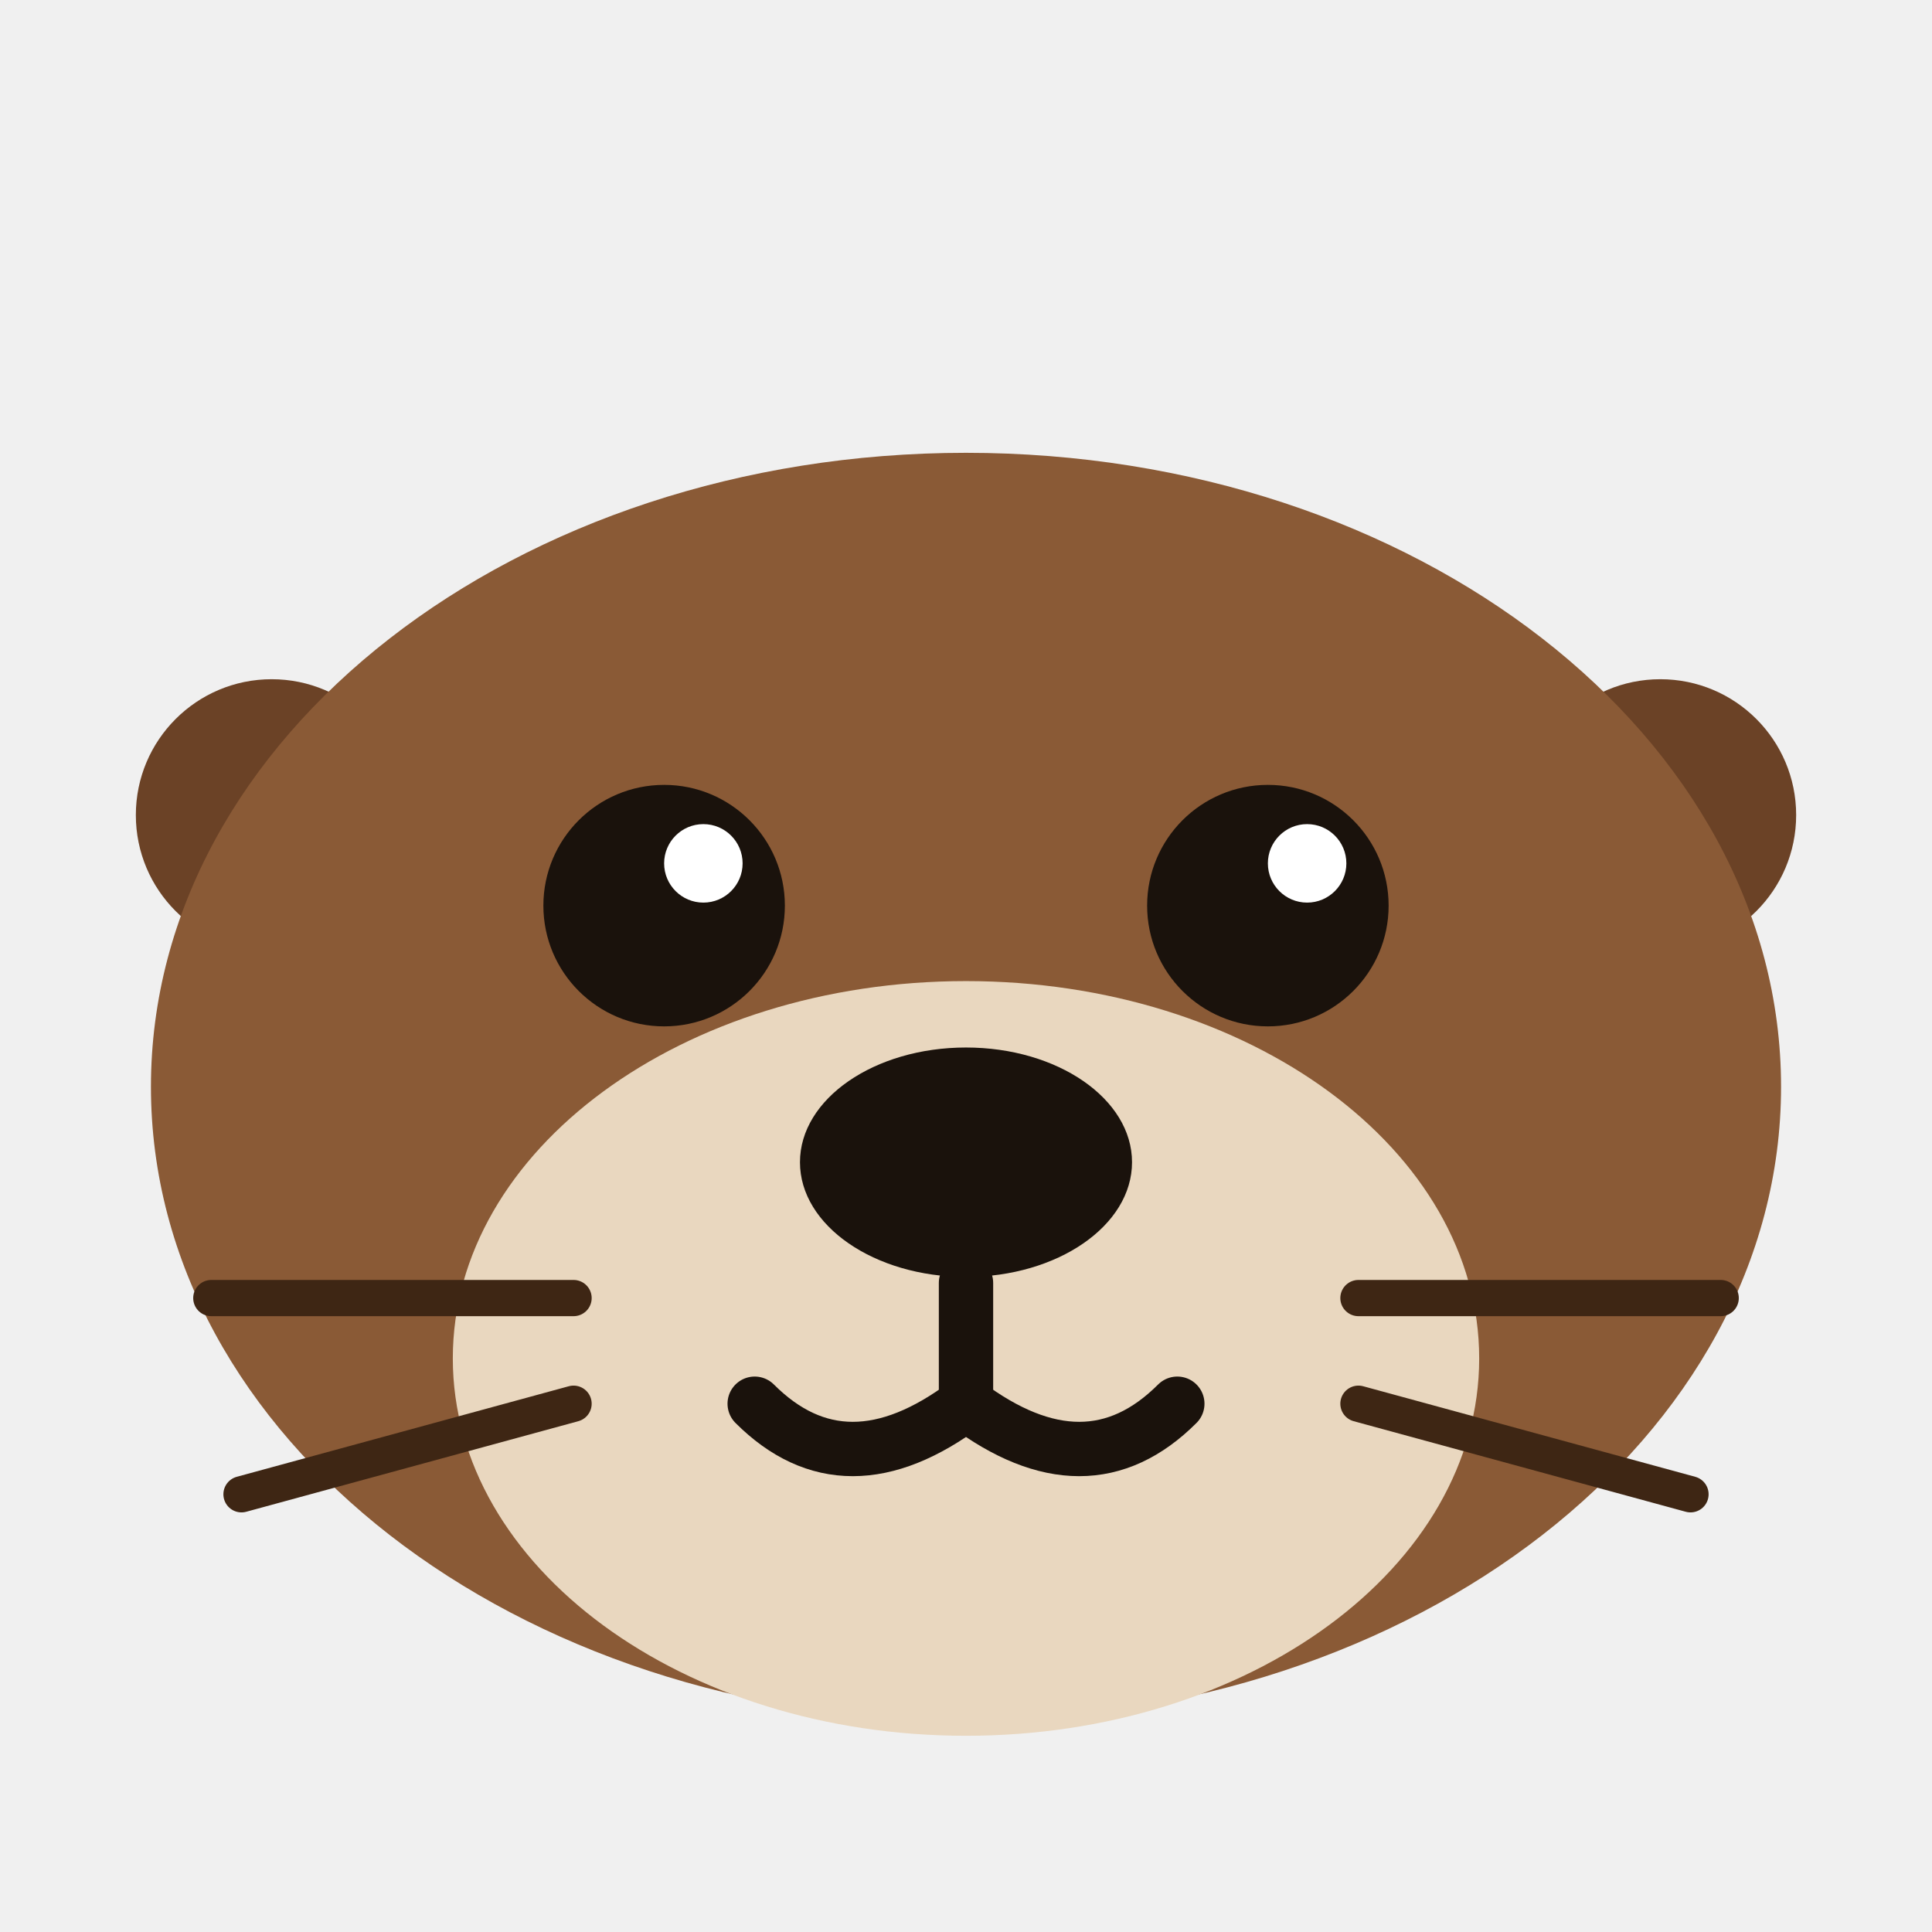
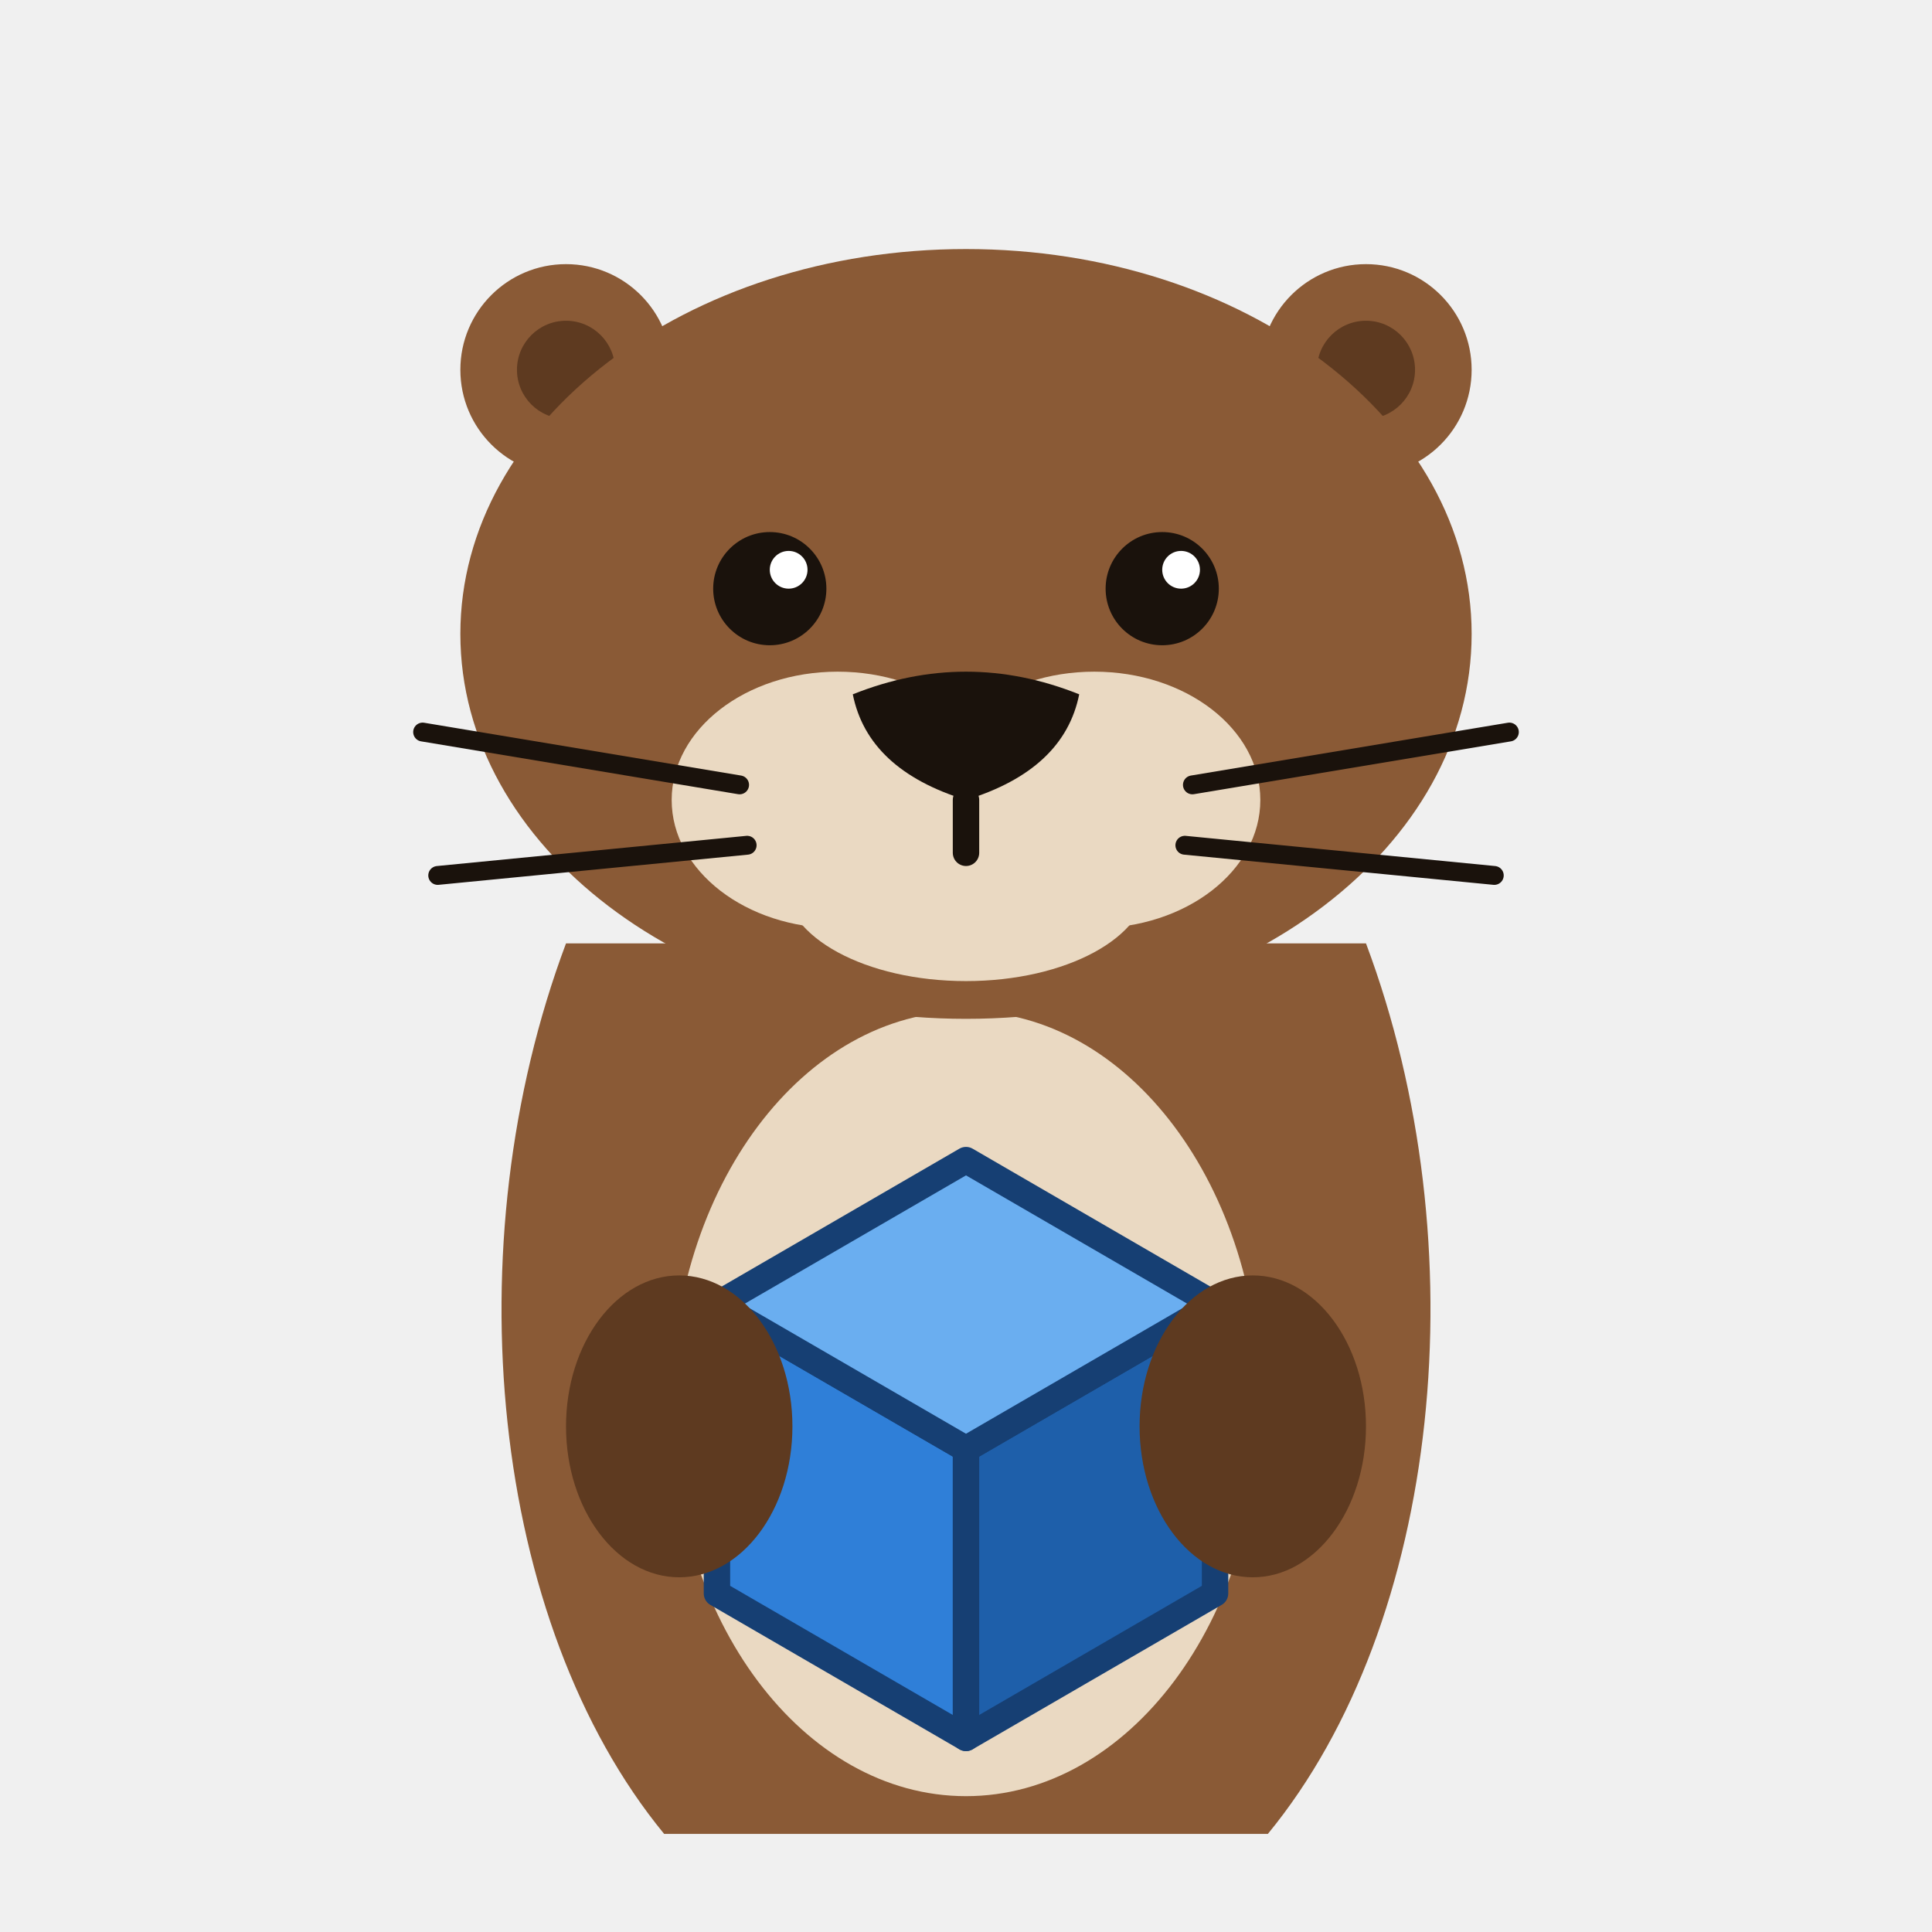
- <svg xmlns="http://www.w3.org/2000/svg" viewBox="0 0 64 64">
-   <circle cx="9" cy="27" r="4.5" fill="#6B4226" />
-   <circle cx="55" cy="27" r="4.5" fill="#6B4226" />
-   <ellipse cx="32" cy="36" rx="27" ry="21" fill="#8A5A36" />
-   <ellipse cx="32" cy="45" rx="17" ry="12.5" fill="#E9D7BF" />
-   <circle cx="22" cy="30" r="4" fill="#1A120C" />
-   <circle cx="42" cy="30" r="4" fill="#1A120C" />
-   <circle cx="23.3" cy="28.6" r="1.3" fill="#FFFFFF" />
-   <circle cx="43.3" cy="28.6" r="1.3" fill="#FFFFFF" />
-   <ellipse cx="32" cy="38.5" rx="5.5" ry="3.8" fill="#1A120C" />
-   <path d="M32 42.5 v4 M32 46.5 q-4 3 -7 0 M32 46.5 q4 3 7 0" stroke="#1A120C" stroke-width="1.8" fill="none" stroke-linecap="round" />
-   <path d="M19 43 h-12 M19 46.5 l-11 3 M45 43 h12 M45 46.5 l11 3" stroke="#3E2614" stroke-width="1.2" stroke-linecap="round" />
+ <svg xmlns="http://www.w3.org/2000/svg" viewBox="0 0 512 512">
+   <path d="M 150 250 C 120 330 130 430 176 486 L 336 486 C 382 430 392 330 362 250 Z" fill="#8A5A36" />
+   <ellipse cx="256" cy="372" rx="78" ry="104" fill="#EAD9C2" />
+   <circle cx="150" cy="98" r="28" fill="#8A5A36" />
+   <circle cx="150" cy="98" r="13" fill="#5E3A20" />
+   <circle cx="362" cy="98" r="28" fill="#8A5A36" />
+   <circle cx="362" cy="98" r="13" fill="#5E3A20" />
+   <ellipse cx="256" cy="168" rx="134" ry="102" fill="#8A5A36" />
+   <ellipse cx="256" cy="234" rx="48" ry="26" fill="#EAD9C2" />
+   <ellipse cx="222" cy="212" rx="44" ry="34" fill="#EAD9C2" />
+   <ellipse cx="290" cy="212" rx="44" ry="34" fill="#EAD9C2" />
+   <circle cx="204" cy="156" r="15" fill="#1A120C" />
+   <circle cx="209" cy="151" r="5" fill="#FFFFFF" />
+   <circle cx="308" cy="156" r="15" fill="#1A120C" />
+   <circle cx="313" cy="151" r="5" fill="#FFFFFF" />
+   <path d="M 226 184 Q 256 172 286 184 Q 282 204 256 212 Q 230 204 226 184 Z" fill="#1A120C" />
+   <path d="M 256 212 v 14" stroke="#1A120C" stroke-width="7" stroke-linecap="round" />
+   <line x1="196" y1="208" x2="112" y2="194" stroke="#1A120C" stroke-width="5" stroke-linecap="round" />
+   <line x1="198" y1="224" x2="116" y2="232" stroke="#1A120C" stroke-width="5" stroke-linecap="round" />
+   <line x1="316" y1="208" x2="400" y2="194" stroke="#1A120C" stroke-width="5" stroke-linecap="round" />
+   <line x1="314" y1="224" x2="396" y2="232" stroke="#1A120C" stroke-width="5" stroke-linecap="round" />
+   <polygon points="190,345.72 256,384 256,460.56 190,422.28" fill="#2F7FD8" stroke="#163F73" stroke-width="7" stroke-linejoin="round" />
+   <polygon points="322,345.72 256,384 256,460.56 322,422.28" fill="#1E5FAA" stroke="#163F73" stroke-width="7" stroke-linejoin="round" />
+   <polygon points="256,307.44 322,345.72 256,384 190,345.72" fill="#6AAEF0" stroke="#163F73" stroke-width="7" stroke-linejoin="round" />
+   <ellipse cx="180" cy="378" rx="30" ry="40" fill="#5E3A20" />
+   <ellipse cx="332" cy="378" rx="30" ry="40" fill="#5E3A20" />
</svg>
